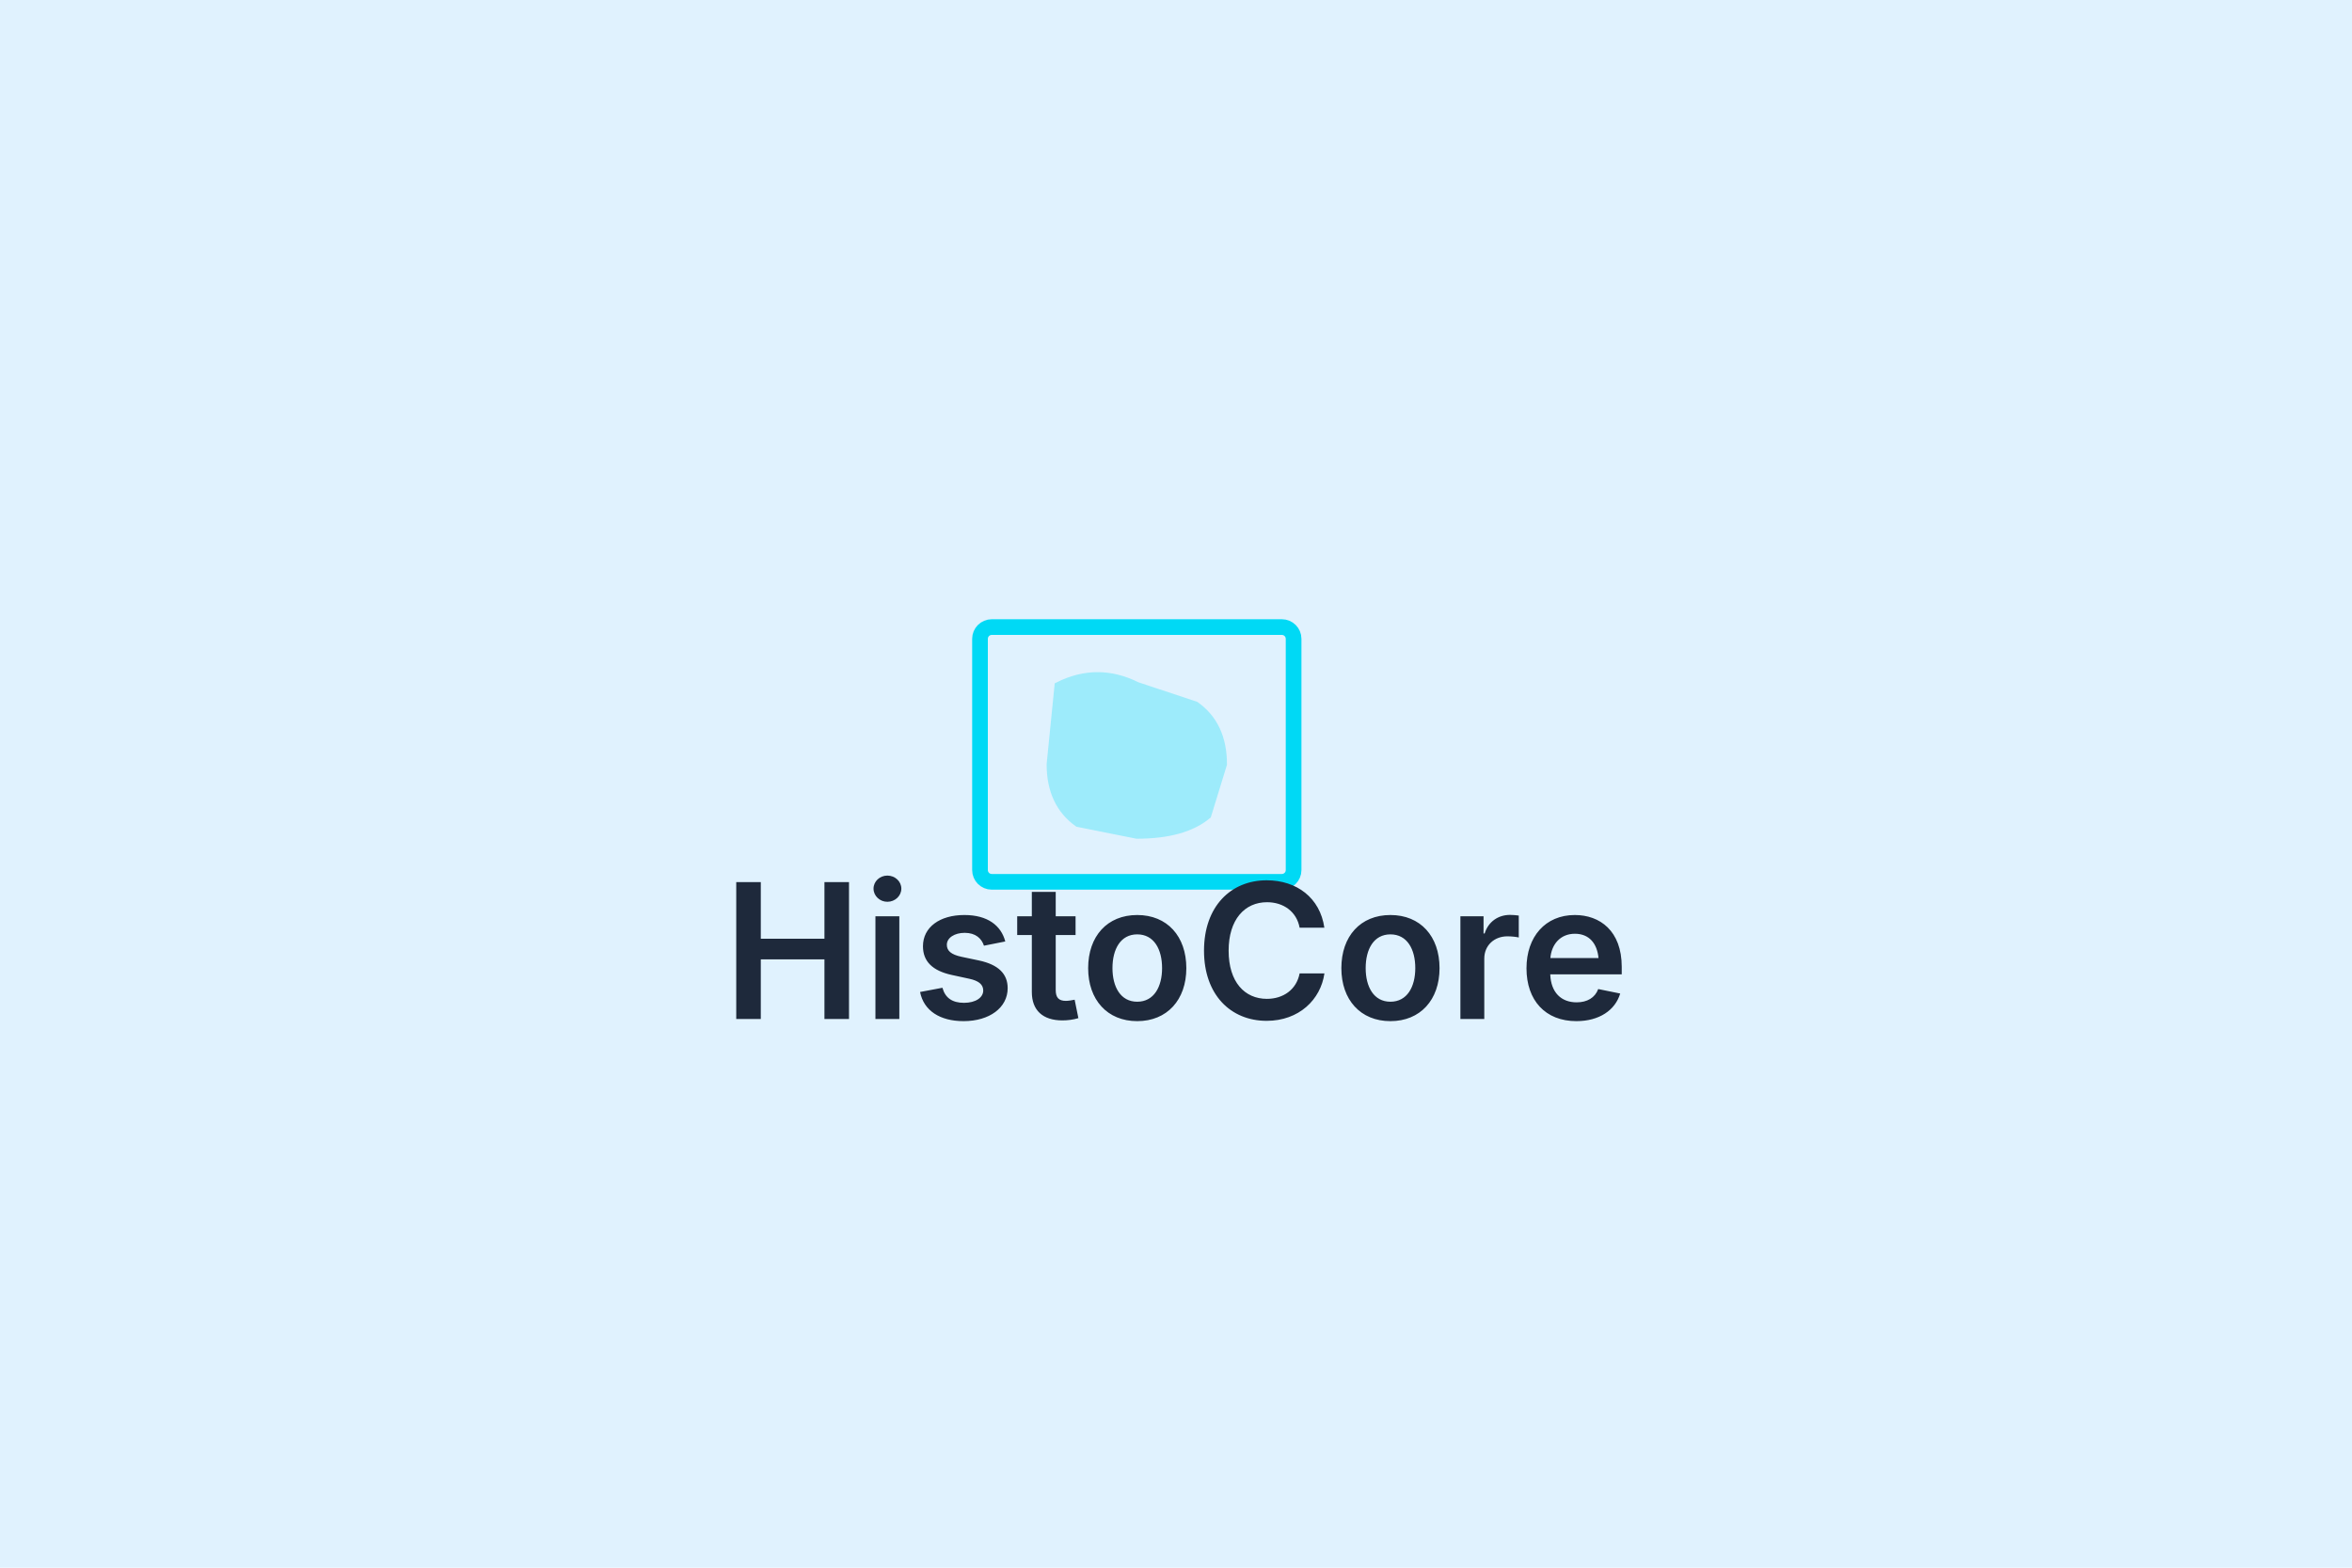
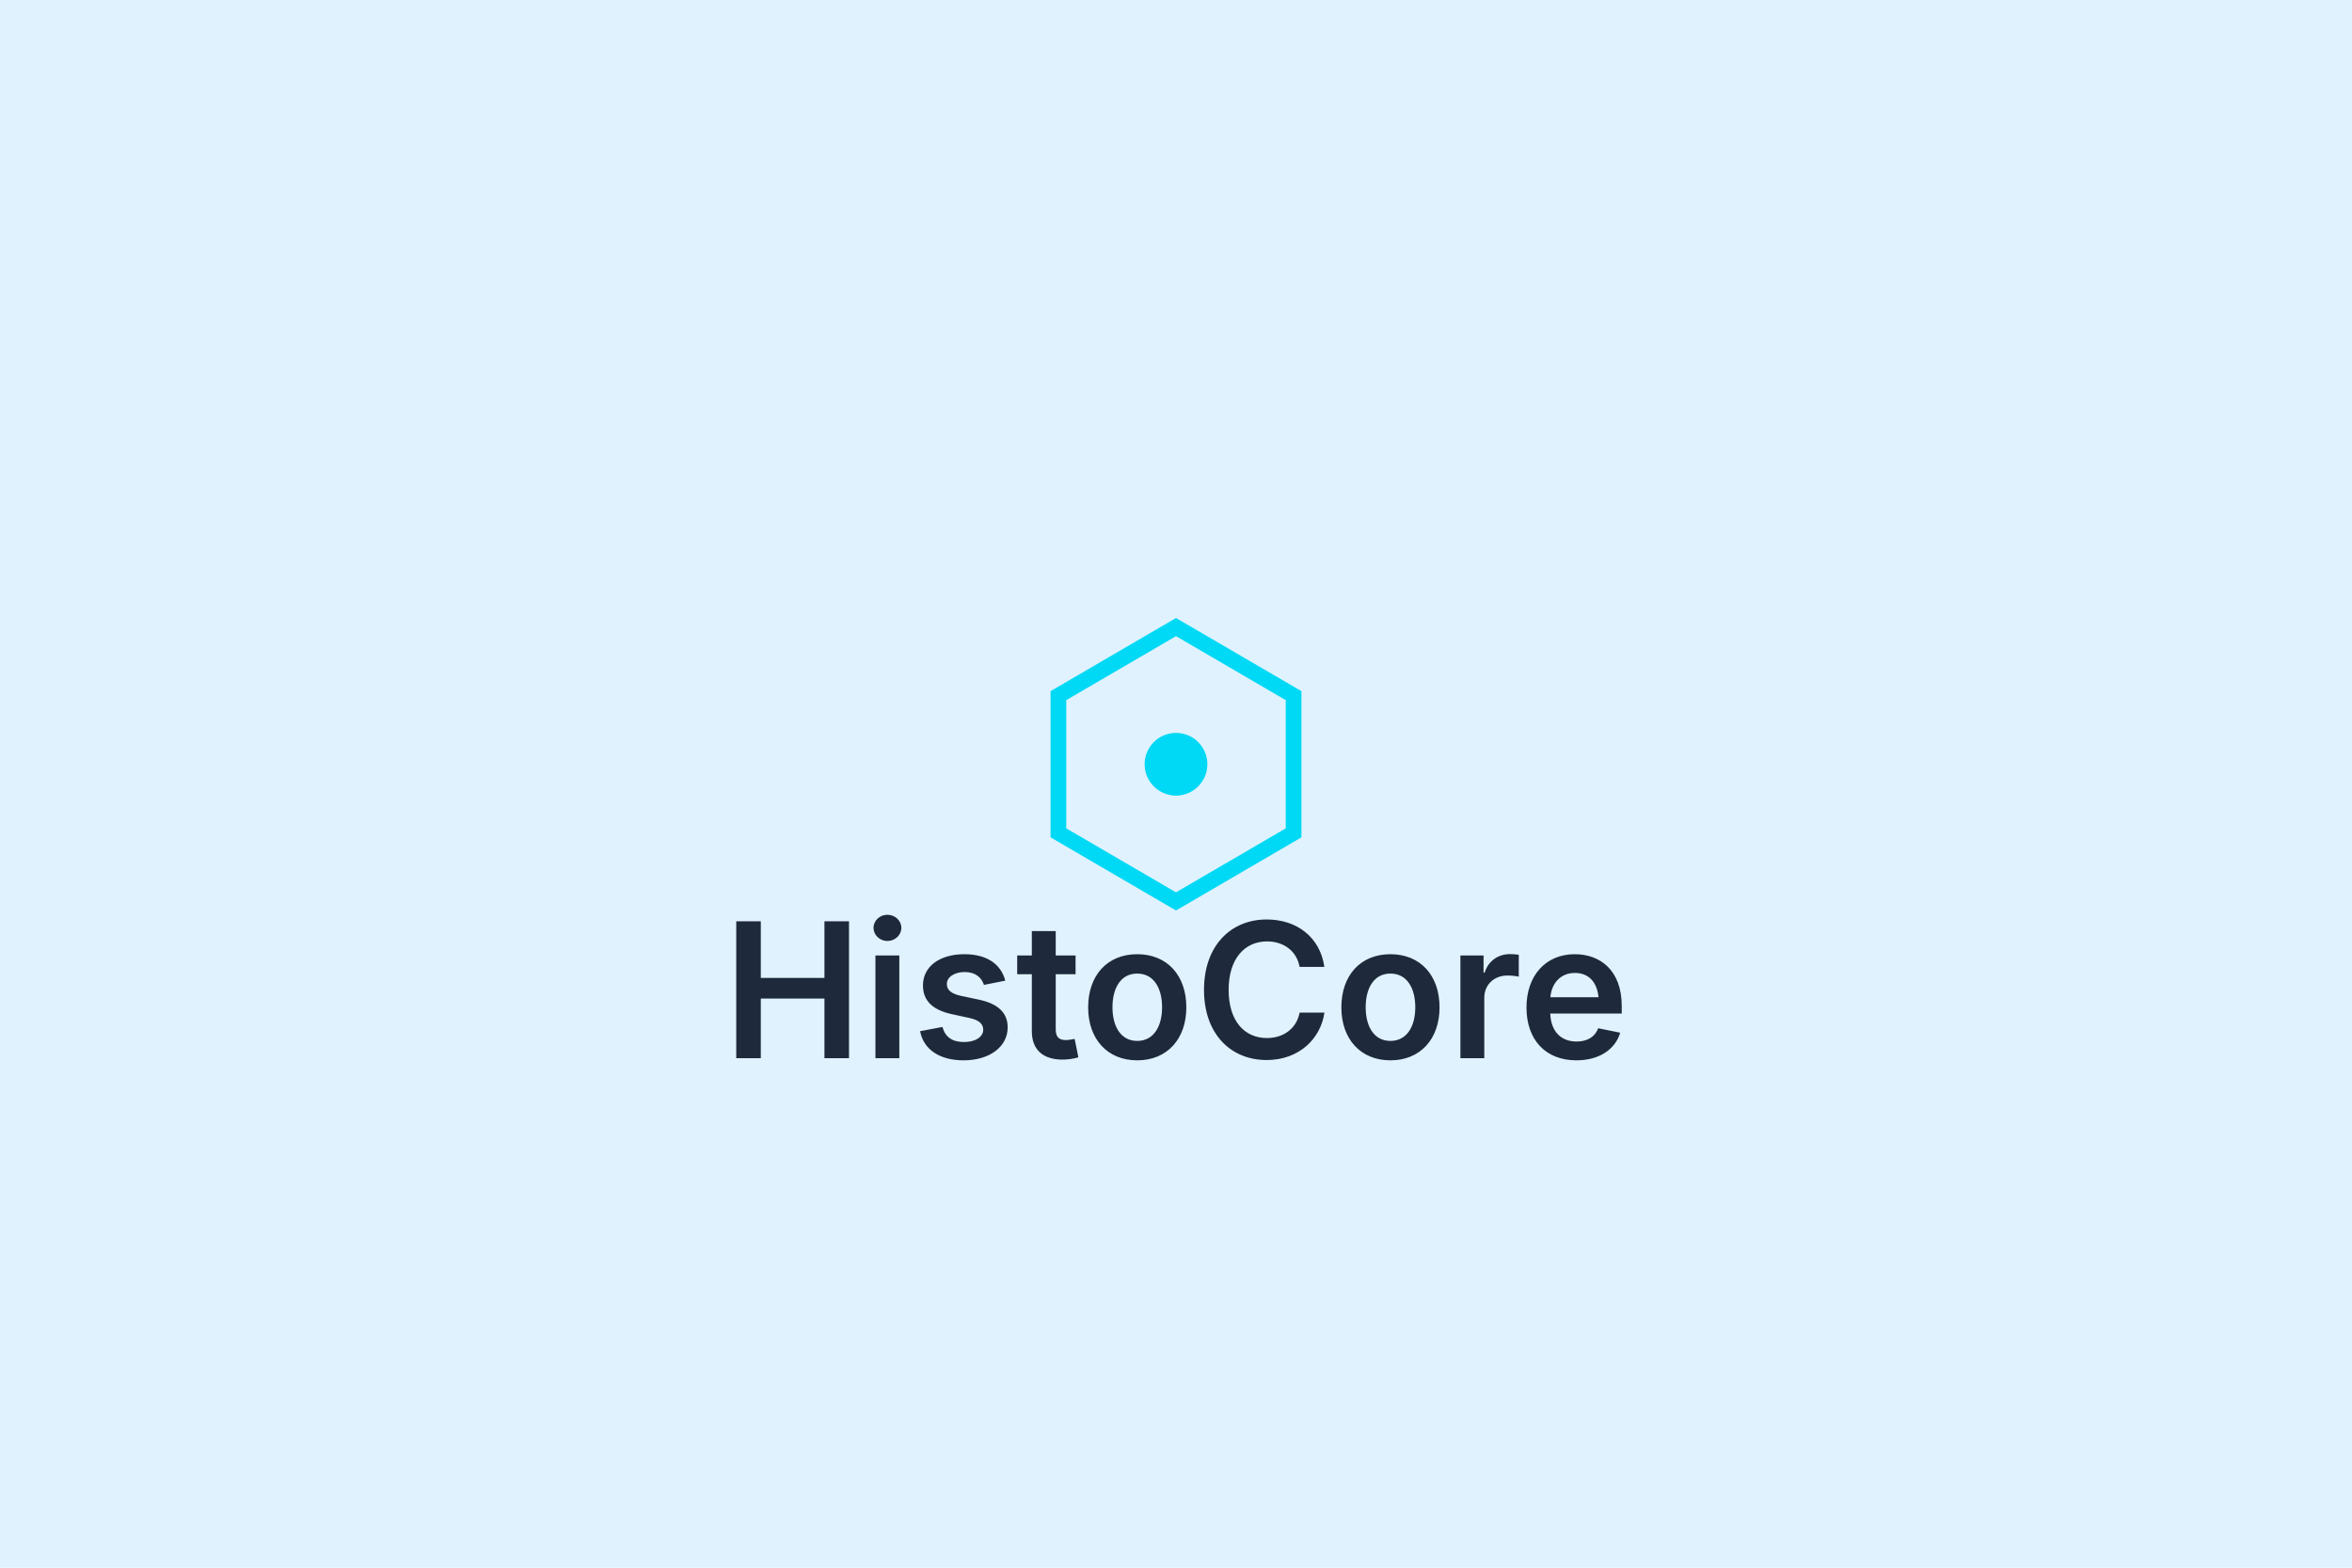
<svg xmlns="http://www.w3.org/2000/svg" width="600" height="400" viewBox="0 0 600 400">
  <rect width="600" height="400" fill="#e0f2fe" />
-   <rect x="250" y="160" width="80" height="65" fill="none" stroke="#00d9f5" stroke-width="4" rx="3" />
-   <path d="M 270 175 Q 280 170, 290 175 L 305 180 Q 312 185, 312 195 L 308 208 Q 302 213, 290 213 L 275 210 Q 268 205, 268 195 Z" fill="#00d9f5" opacity="0.3" stroke="#00d9f5" stroke-width="2" />
-   <text x="300" y="260" font-family="'Inter', 'SF Pro Display', -apple-system, sans-serif" font-size="48" font-weight="600" fill="#1e293b" text-anchor="middle">HistoCore</text>
+   <polygon points="300,160 330,177.5 330,212.5 300,230 270,212.5 270,177.5" fill="none" stroke="#00d9f5" stroke-width="4" />
+   <circle cx="300" cy="195" r="8" fill="#00d9f5" />
+   <text x="300" y="270" font-family="'Inter', 'SF Pro Display', -apple-system, sans-serif" font-size="48" font-weight="600" fill="#1e293b" text-anchor="middle">HistoCore</text>
</svg>
